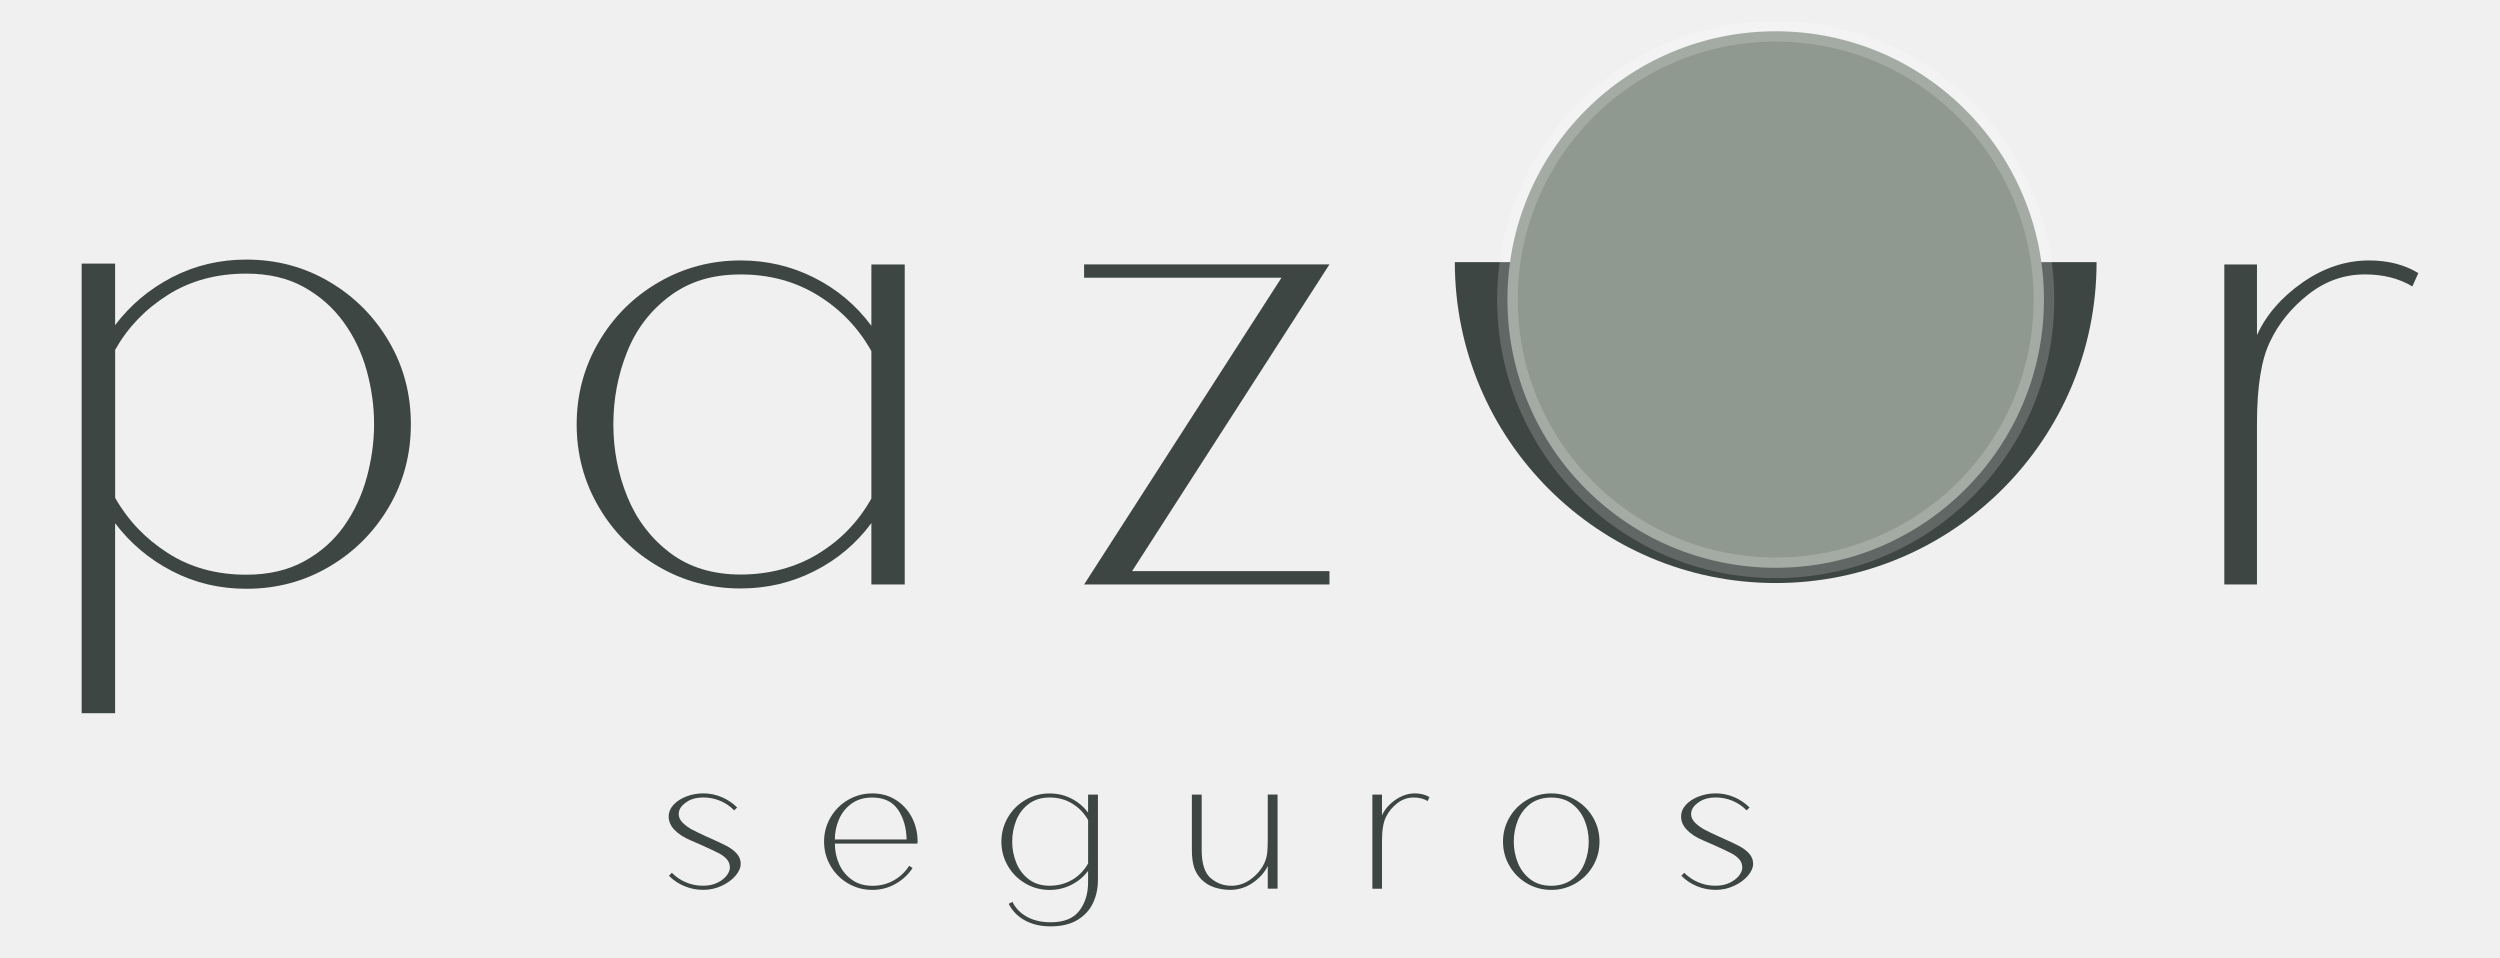
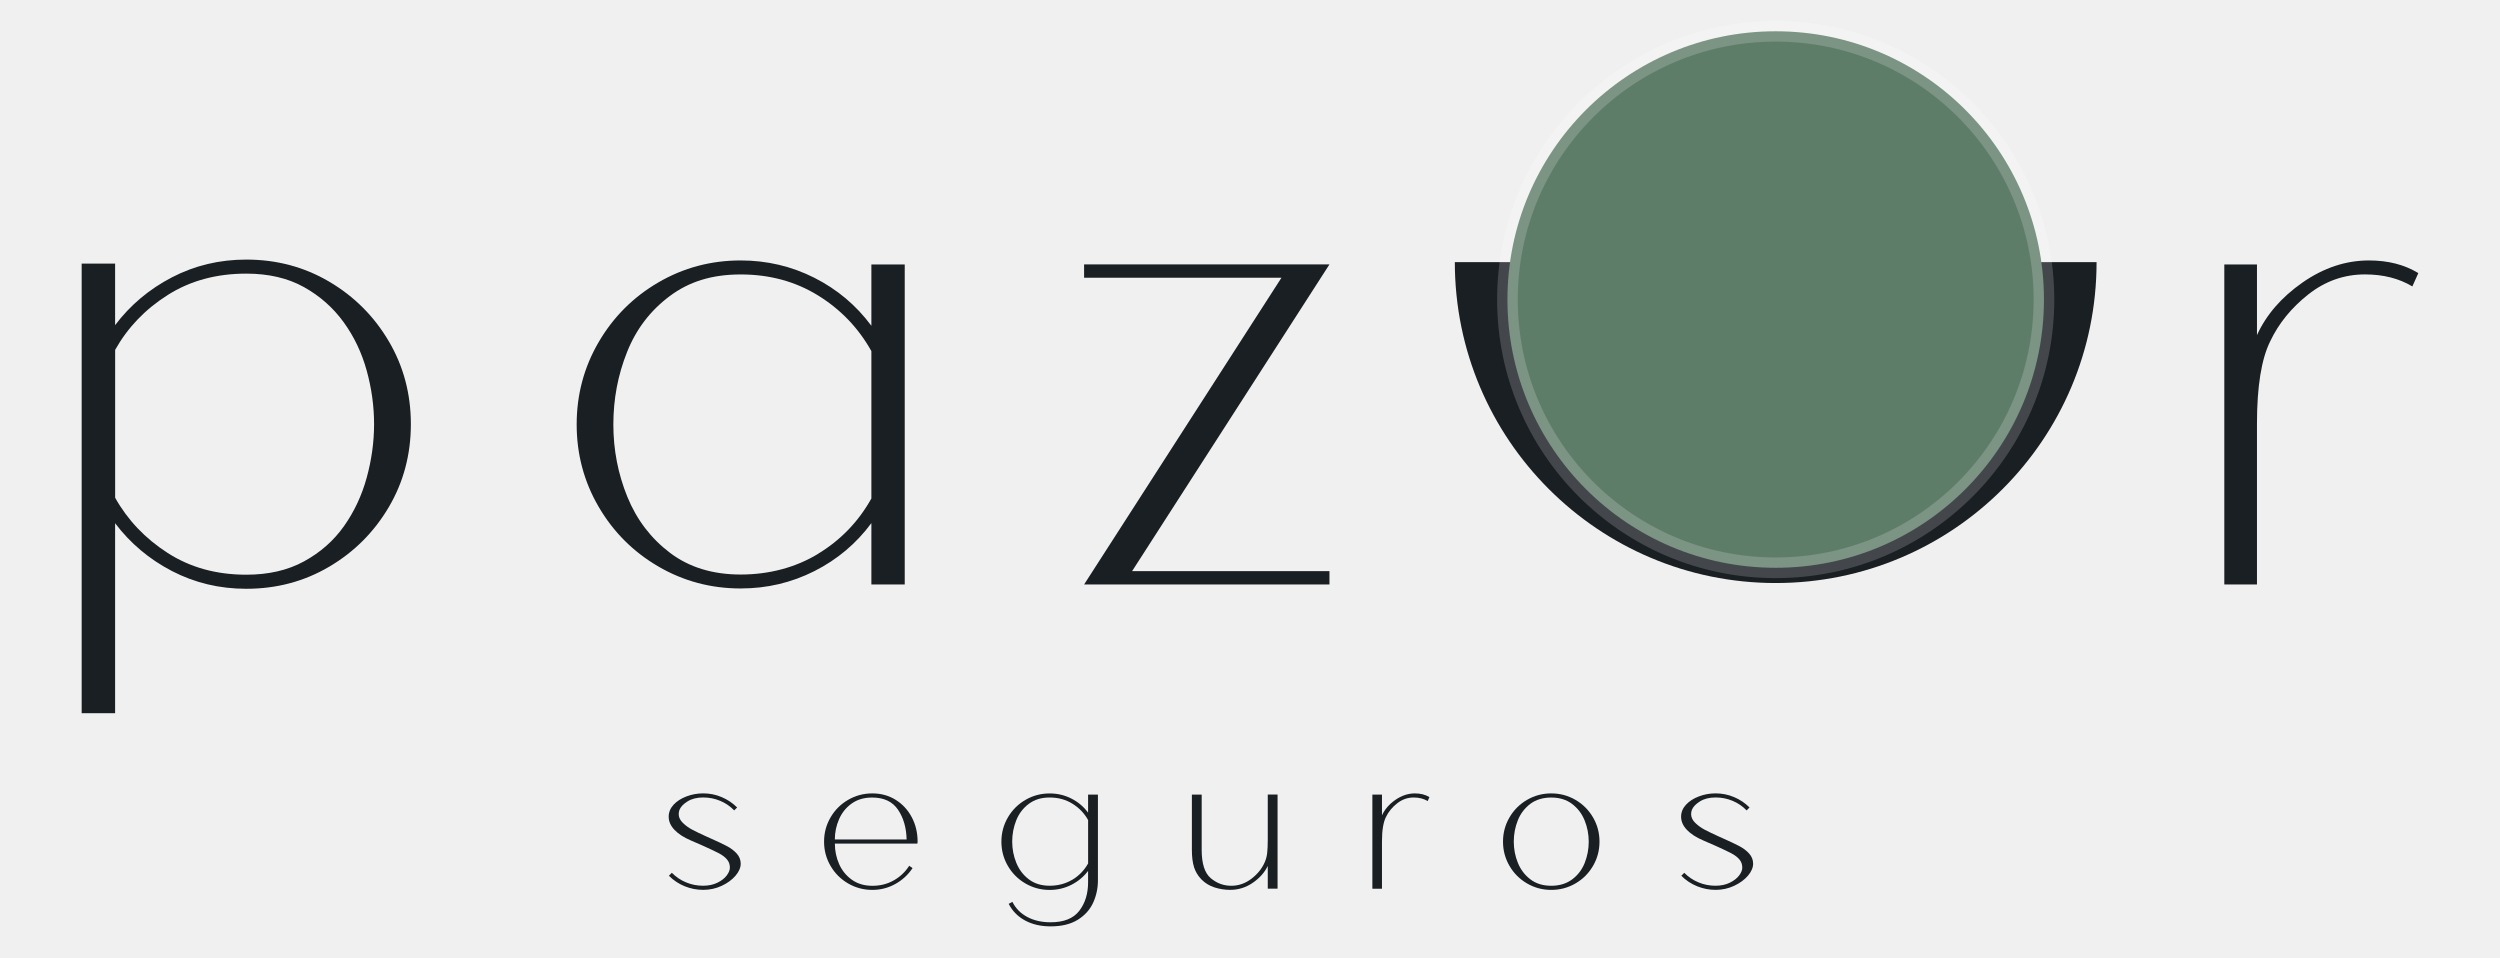
<svg xmlns="http://www.w3.org/2000/svg" id="pazur_dark" viewBox="0 0 726.46 278.28">
  <defs>
    <style>
-       .pazur-circle { fill: #8F9990; }
-       .pazur-text { fill: #3D4642; }
+       .pazur-circle { fill: #5E7D68; }
+       .pazur-text { fill: #1A1F23; }
    </style>
  </defs>
  <path class="pazur-text" d="m262.9,169.84h-9.69v-17.83c-4.39,5.94-9.92,10.59-16.57,13.95-6.65,3.36-13.79,5.04-21.41,5.04-8.66,0-16.63-2.13-23.93-6.39-7.3-4.26-13.08-10.04-17.34-17.34-4.26-7.3-6.39-15.27-6.39-23.93s2.13-16.63,6.39-23.93c4.26-7.3,10.04-13.08,17.34-17.34,7.3-4.26,15.28-6.39,23.93-6.39,7.62,0,14.76,1.68,21.41,5.04,6.65,3.36,12.17,8.01,16.57,13.95v-17.83h9.69v93Zm-25.19-8.91c6.59-4,11.75-9.36,15.5-16.08v-42.82c-3.75-6.71-8.91-12.11-15.5-16.18-6.59-4.07-14.08-6.1-22.48-6.1s-15.02,2.1-20.63,6.3c-5.62,4.2-9.76,9.62-12.4,16.28-2.65,6.65-3.97,13.66-3.97,21.02s1.36,14.37,4.07,21.02c2.71,6.65,6.85,12.08,12.4,16.28,5.55,4.2,12.4,6.3,20.54,6.3s15.89-2,22.48-6.01Z" />
  <path class="pazur-text" d="m386.32,76.83l-57.35,89.13h57.35v3.88h-71.3l57.35-89.13h-57.35v-3.88h71.3Z" />
  <path class="pazur-text" d="m702.73,79.35l-1.74,3.88c-3.88-2.33-8.46-3.49-13.76-3.49-6.07,0-11.56,1.94-16.47,5.81-4.91,3.88-8.59,8.4-11.04,13.56-2.59,5.17-3.88,13.18-3.88,24.03v46.7h-9.49v-93h9.49v20.54c2.71-5.94,7.14-11.04,13.27-15.31,6.13-4.26,12.56-6.39,19.28-6.39,5.55,0,10.33,1.23,14.34,3.68Z" />
  <path class="pazur-text" d="m609.23,76.18c0,51.5-41.75,93.24-93.24,93.24s-93.24-41.75-93.24-93.24" />
  <circle class="pazur-circle" cx="515.99" cy="87.04" r="77.95" stroke="#FFFFFF" stroke-width="6" stroke-opacity="0.18" />
  <path class="pazur-text" d="m198.96,257.53c-1.73-.7-3.26-1.72-4.59-3.05l.85-.86c1.22,1.22,2.6,2.15,4.16,2.79,1.56.65,3.19.97,4.9.97,1.6,0,2.99-.29,4.19-.88,1.2-.59,2.1-1.29,2.71-2.11.61-.82.91-1.57.91-2.25,0-.95-.28-1.75-.83-2.39-.55-.65-1.3-1.23-2.25-1.74-.95-.51-2.53-1.26-4.73-2.25-.3-.15-1.48-.66-3.53-1.54-2.05-.87-3.64-1.9-4.76-3.08-1.12-1.18-1.68-2.45-1.68-3.82,0-1.29.47-2.45,1.42-3.48.95-1.03,2.2-1.83,3.76-2.42,1.56-.59,3.17-.88,4.85-.88,1.86,0,3.65.36,5.36,1.08,1.71.72,3.21,1.73,4.5,3.02l-.85.85c-1.18-1.22-2.55-2.15-4.1-2.79-1.56-.65-3.19-.97-4.9-.97-1.82,0-3.35.38-4.56,1.14-1.22.76-1.99,1.58-2.34,2.45-.15.42-.23.84-.23,1.25,0,.91.4,1.76,1.2,2.54.8.78,1.7,1.43,2.71,1.97,1.01.53,2.38,1.2,4.13,1.99l1.14.51c2.05.91,3.66,1.67,4.82,2.28,1.16.61,2.12,1.34,2.88,2.19.76.85,1.14,1.83,1.14,2.94s-.5,2.3-1.51,3.48-2.35,2.16-4.02,2.94c-1.67.78-3.46,1.17-5.36,1.17s-3.66-.35-5.39-1.05Z" />
  <path class="pazur-text" d="m266.6,245.14h-24c0,2.09.41,4.07,1.23,5.93.82,1.86,2.05,3.38,3.7,4.56,1.65,1.18,3.64,1.77,5.96,1.77s4.35-.52,6.21-1.57c1.86-1.04,3.36-2.46,4.5-4.25l.97.68c-1.29,1.94-2.96,3.48-5.02,4.62-2.05,1.14-4.28,1.71-6.67,1.71-2.55,0-4.89-.63-7.04-1.88-2.15-1.25-3.85-2.95-5.1-5.1-1.25-2.15-1.88-4.49-1.88-7.04s.63-4.89,1.88-7.04c1.25-2.15,2.95-3.85,5.1-5.1,2.15-1.25,4.49-1.88,7.04-1.88s4.82.63,6.81,1.88c1.99,1.25,3.55,2.95,4.67,5.07,1.12,2.13,1.68,4.48,1.68,7.07l-.06.57Zm-19.1-11.66c-1.63,1.16-2.86,2.68-3.68,4.56-.82,1.88-1.23,3.85-1.23,5.9h20.86c-.08-3.42-.91-6.31-2.51-8.66-1.6-2.36-4.1-3.53-7.52-3.53-2.32,0-4.3.58-5.93,1.74Z" />
  <path class="pazur-text" d="m319.04,230.89v24.91c0,2.36-.48,4.55-1.42,6.58-.95,2.03-2.45,3.68-4.5,4.93-2.05,1.25-4.66,1.88-7.81,1.88-2.85,0-5.33-.57-7.44-1.71s-3.7-2.76-4.76-4.84l1.08-.57c.95,1.9,2.39,3.36,4.33,4.39,1.94,1.03,4.2,1.54,6.78,1.54,3.84,0,6.61-1.11,8.32-3.33s2.56-4.99,2.56-8.29v-3.31c-1.29,1.71-2.92,3.06-4.87,4.05-1.96.99-4.06,1.48-6.3,1.48-2.55,0-4.89-.63-7.04-1.88-2.15-1.25-3.85-2.95-5.1-5.1-1.25-2.15-1.88-4.49-1.88-7.04s.63-4.89,1.88-7.04c1.25-2.15,2.95-3.85,5.1-5.1,2.15-1.25,4.49-1.88,7.04-1.88,2.24,0,4.34.49,6.3,1.48,1.96.99,3.58,2.36,4.87,4.1v-5.24h2.85Zm-7.41,24.74c1.94-1.18,3.46-2.76,4.56-4.73v-12.6c-1.1-1.98-2.62-3.56-4.56-4.76s-4.14-1.8-6.61-1.8-4.42.62-6.07,1.85c-1.65,1.24-2.87,2.83-3.65,4.79-.78,1.96-1.17,4.02-1.17,6.18s.4,4.23,1.2,6.18c.8,1.96,2.01,3.55,3.65,4.79,1.63,1.24,3.65,1.85,6.04,1.85s4.67-.59,6.61-1.77Z" />
  <path class="pazur-text" d="m346.97,251.98c-.42-1.33-.63-3-.63-5.02v-16.07h2.85v16.07c0,3.99.87,6.73,2.62,8.21,1.75,1.48,3.74,2.22,5.98,2.22,2.13,0,4.08-.68,5.87-2.05,1.79-1.37,3.08-2.98,3.88-4.85.34-.8.57-1.66.68-2.59.11-.93.17-2.21.17-3.85v-13.17h2.85v27.36h-2.85v-6.61c-.91,1.9-2.37,3.53-4.36,4.9s-4.19,2.05-6.58,2.05c-1.56,0-3.07-.24-4.53-.71s-2.73-1.24-3.79-2.31c-1.03-1.06-1.75-2.26-2.17-3.59Z" />
  <path class="pazur-text" d="m415.37,231.63l-.51,1.14c-1.14-.68-2.49-1.03-4.05-1.03-1.79,0-3.4.57-4.84,1.71-1.45,1.14-2.53,2.47-3.25,3.99-.76,1.52-1.14,3.88-1.14,7.07v13.74h-2.79v-27.36h2.79v6.04c.8-1.75,2.1-3.25,3.9-4.5,1.8-1.25,3.7-1.88,5.67-1.88,1.63,0,3.04.36,4.22,1.08Z" />
  <path class="pazur-text" d="m443.73,256.71c-2.15-1.25-3.85-2.95-5.1-5.1-1.25-2.15-1.88-4.49-1.88-7.04s.63-4.89,1.88-7.04c1.25-2.15,2.95-3.85,5.1-5.1,2.15-1.25,4.49-1.88,7.04-1.88s4.89.63,7.04,1.88c2.15,1.25,3.85,2.96,5.1,5.1,1.25,2.15,1.88,4.49,1.88,7.04s-.63,4.89-1.88,7.04c-1.25,2.15-2.95,3.85-5.1,5.1-2.15,1.25-4.49,1.88-7.04,1.88s-4.89-.63-7.04-1.88Zm.94-23.11c-1.63,1.24-2.84,2.83-3.62,4.79-.78,1.96-1.17,4.02-1.17,6.18s.4,4.23,1.2,6.18c.8,1.96,2.01,3.55,3.65,4.79,1.63,1.24,3.65,1.85,6.04,1.85s4.42-.62,6.07-1.85c1.65-1.23,2.87-2.83,3.65-4.79.78-1.96,1.17-4.02,1.17-6.18s-.4-4.23-1.2-6.18c-.8-1.96-2.01-3.55-3.65-4.79-1.63-1.23-3.65-1.85-6.04-1.85s-4.47.62-6.1,1.85Z" />
  <path class="pazur-text" d="m493.15,257.53c-1.73-.7-3.26-1.72-4.59-3.05l.85-.86c1.22,1.22,2.6,2.15,4.16,2.79,1.56.65,3.19.97,4.9.97,1.6,0,2.99-.29,4.19-.88,1.2-.59,2.1-1.29,2.71-2.11.61-.82.91-1.57.91-2.25,0-.95-.28-1.75-.83-2.39-.55-.65-1.3-1.23-2.25-1.74-.95-.51-2.53-1.26-4.73-2.25-.3-.15-1.48-.66-3.53-1.54-2.05-.87-3.64-1.9-4.76-3.08-1.12-1.18-1.68-2.45-1.68-3.82,0-1.29.47-2.45,1.42-3.48.95-1.03,2.2-1.83,3.76-2.42,1.56-.59,3.17-.88,4.85-.88,1.86,0,3.65.36,5.36,1.08,1.71.72,3.21,1.73,4.5,3.02l-.85.85c-1.18-1.22-2.55-2.15-4.1-2.79-1.56-.65-3.19-.97-4.9-.97-1.82,0-3.35.38-4.56,1.14-1.22.76-1.99,1.58-2.34,2.45-.15.42-.23.84-.23,1.25,0,.91.4,1.76,1.2,2.54.8.78,1.7,1.43,2.71,1.97,1.01.53,2.38,1.2,4.13,1.99l1.14.51c2.05.91,3.66,1.67,4.82,2.28,1.16.61,2.12,1.34,2.88,2.19.76.85,1.14,1.83,1.14,2.94s-.5,2.3-1.51,3.48-2.35,2.16-4.02,2.94c-1.67.78-3.46,1.17-5.36,1.17s-3.66-.35-5.39-1.05Z" />
  <path class="pazur-text" d="m23.73,207.24V76.59h9.72v17.89c4.4-5.83,9.92-10.47,16.53-13.9,6.61-3.43,13.8-5.15,21.58-5.15,8.81,0,16.85,2.14,24.11,6.42,7.26,4.28,13.03,10.05,17.3,17.3,4.28,7.26,6.42,15.3,6.42,24.11s-2.14,16.85-6.42,24.11c-4.28,7.26-10.05,13.03-17.3,17.3-7.26,4.28-15.29,6.42-24.11,6.42-7.78,0-14.97-1.72-21.58-5.15-6.61-3.43-12.12-8.07-16.53-13.9v55.21h-9.72Zm47.83-127.73c-8.68,0-16.3,2.07-22.84,6.22-6.55,4.15-11.63,9.46-15.26,15.94v42.97c3.63,6.48,8.72,11.83,15.26,16.04,6.54,4.21,14.16,6.32,22.84,6.32,6.48,0,12.08-1.29,16.82-3.89,4.73-2.59,8.58-5.99,11.57-10.21,2.98-4.21,5.18-8.91,6.61-14.1,1.42-5.18,2.14-10.37,2.14-15.55s-.71-10.37-2.14-15.55c-1.43-5.18-3.66-9.88-6.71-14.09-3.05-4.21-6.9-7.61-11.57-10.21-4.67-2.59-10.24-3.89-16.72-3.89Z" />
</svg>
